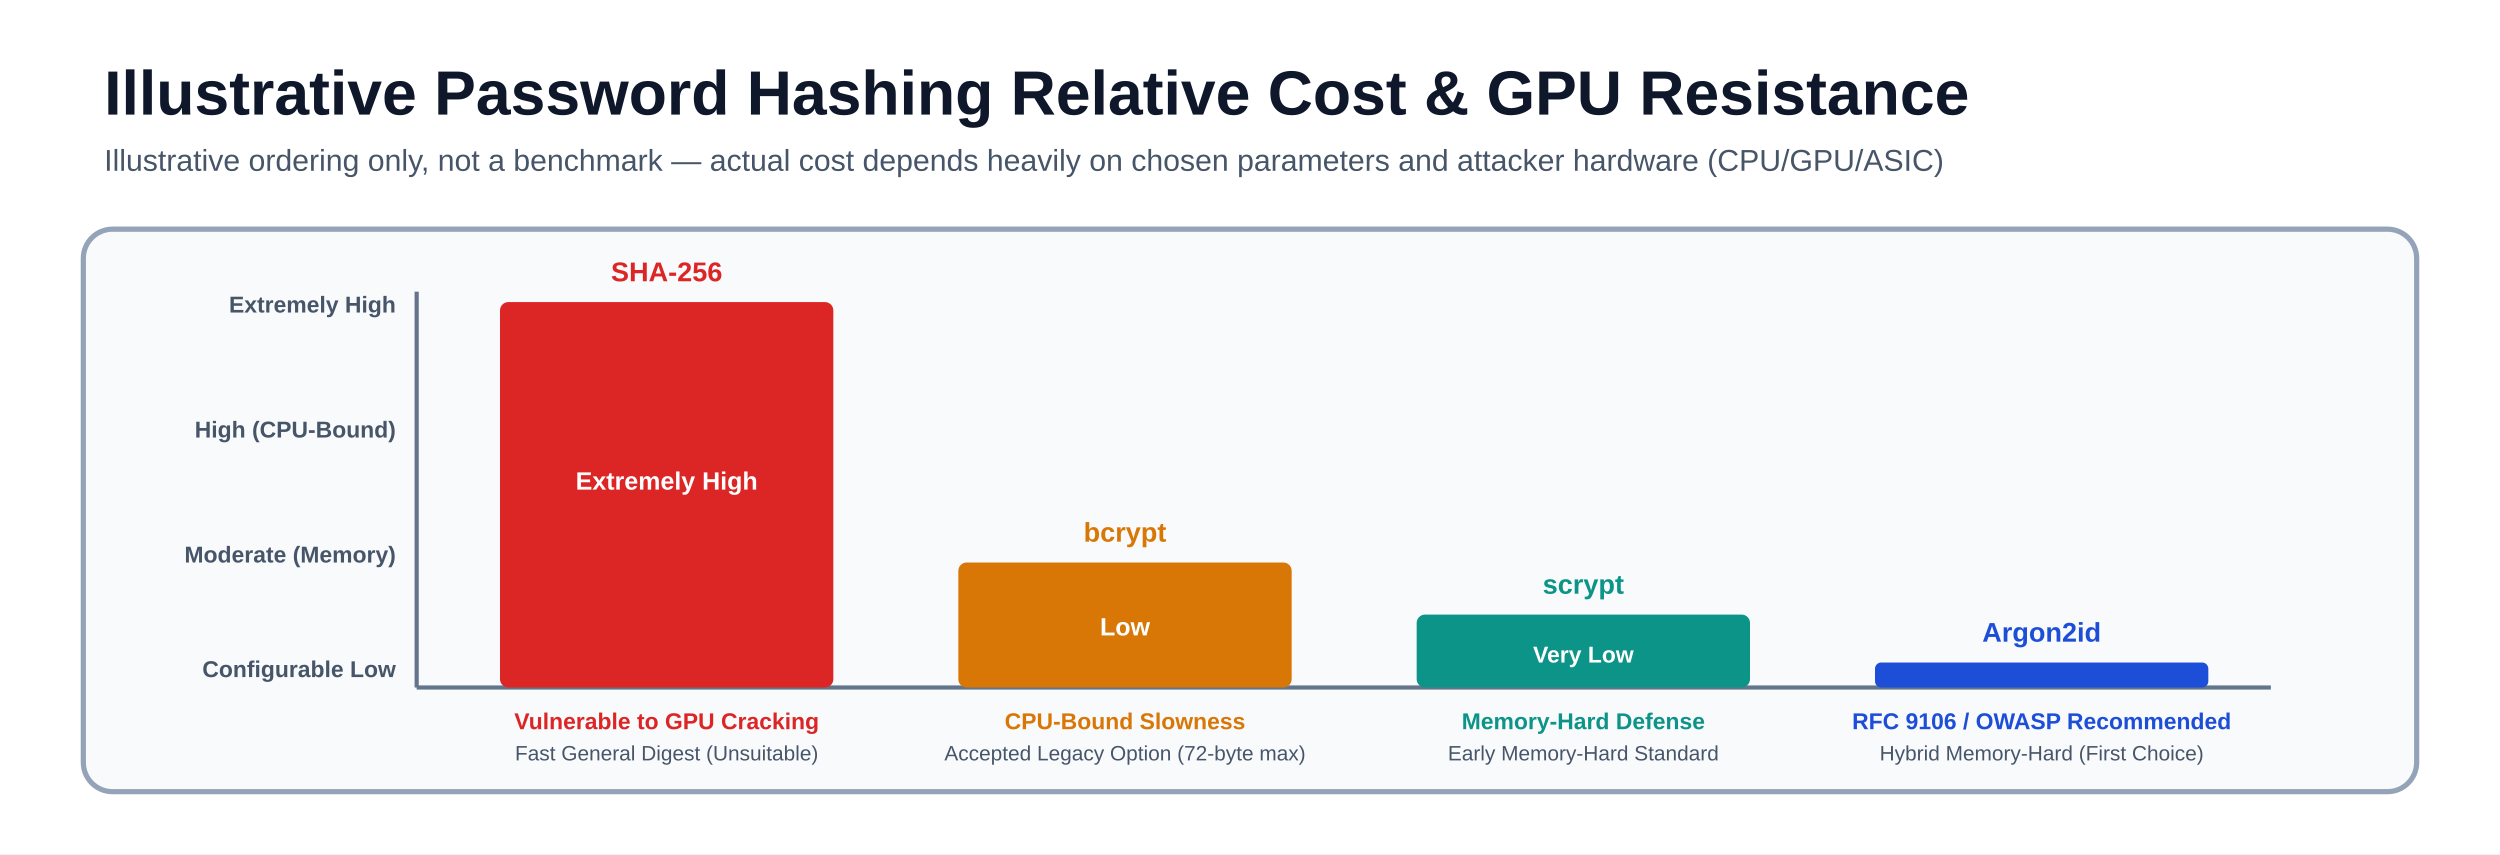
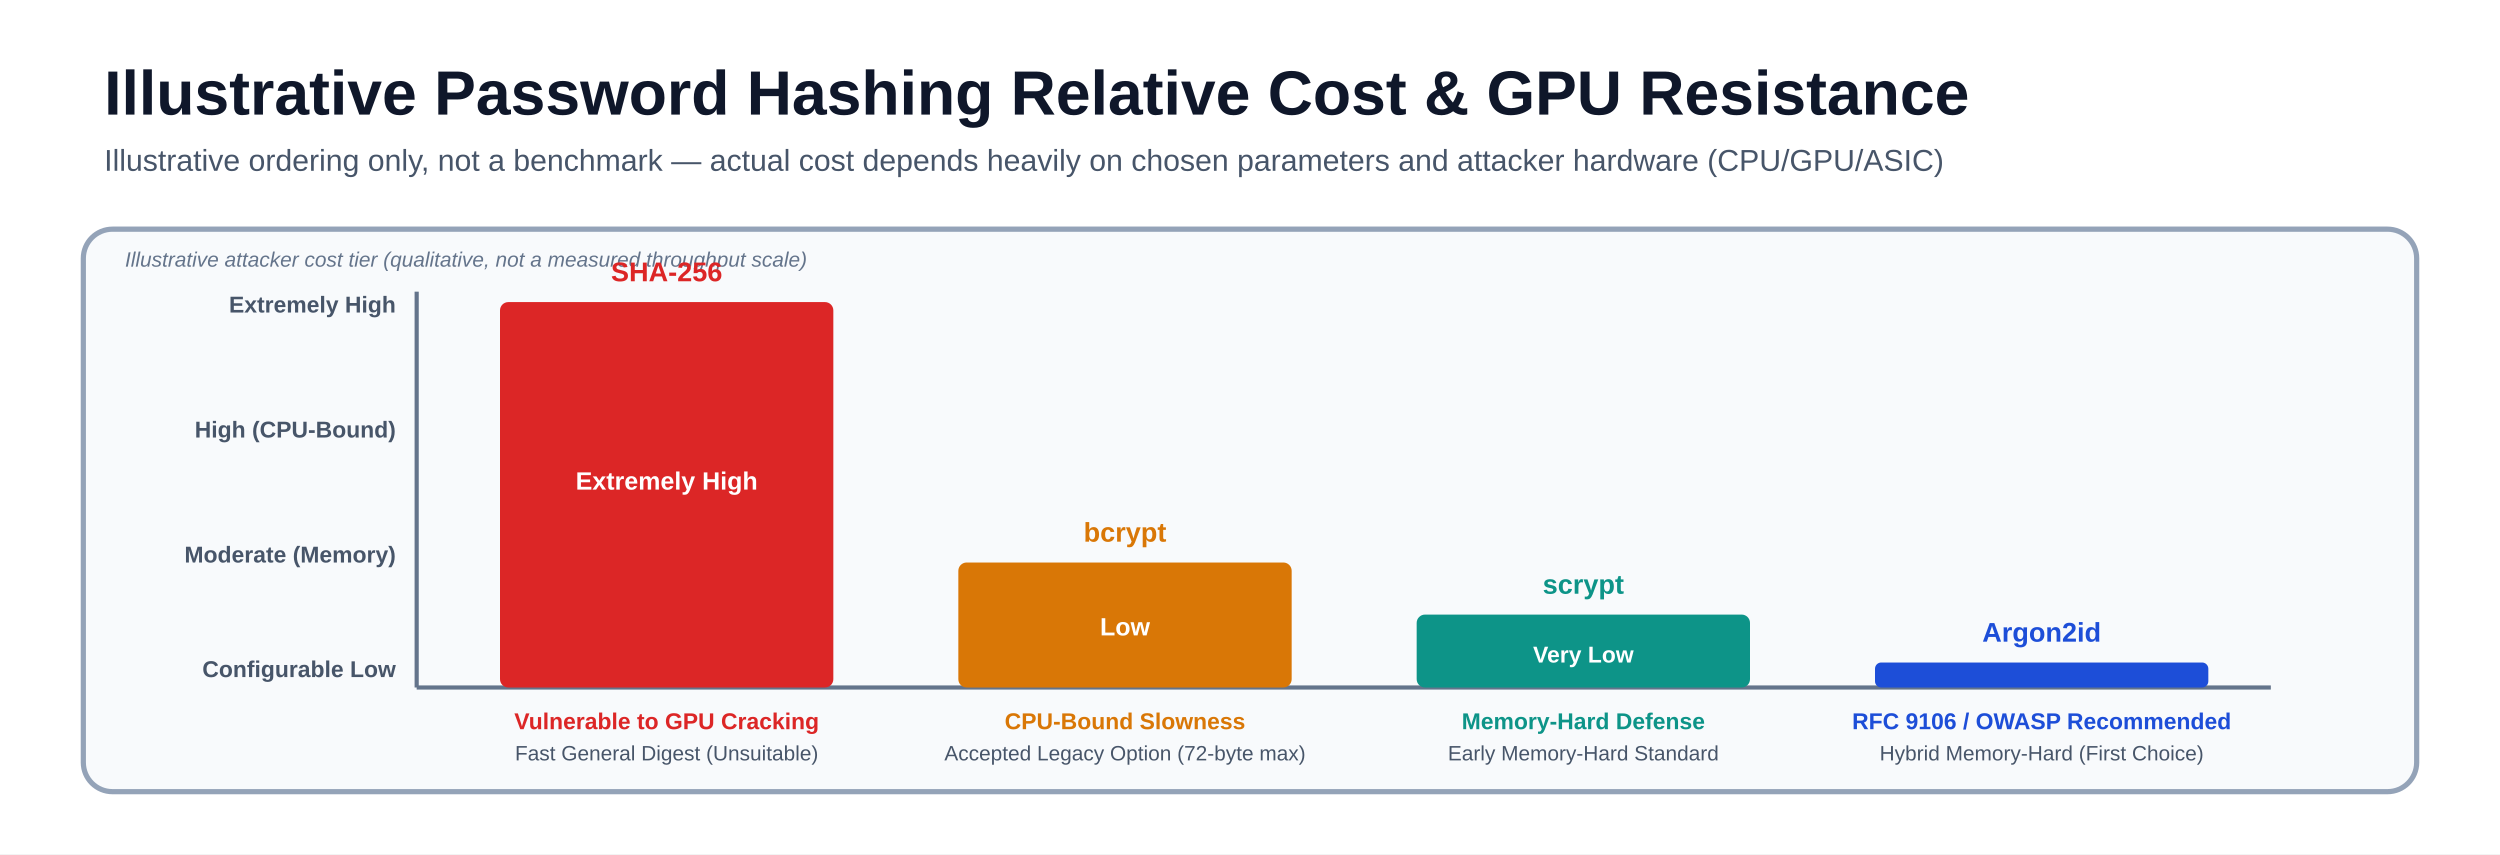
<svg xmlns="http://www.w3.org/2000/svg" viewBox="0 0 1200 410" font-family="-apple-system, BlinkMacSystemFont, 'Segoe UI', Arial, sans-serif">
  <rect width="1200" height="410" fill="#ffffff" />
  <text x="50" y="55" font-size="30" font-weight="850" fill="#0f172a">Illustrative Password Hashing Relative Cost &amp; GPU Resistance</text>
  <text x="50" y="82" font-size="14.5" fill="#475569">Illustrative ordering only, not a benchmark — actual cost depends heavily on chosen parameters and attacker hardware (CPU/GPU/ASIC)</text>
  <rect x="40" y="110" width="1120" height="270" rx="14" fill="#f8fafc" stroke="#94a3b8" stroke-width="2.5" />
+   <text x="60" y="128" font-size="10" font-style="italic" fill="#64748b">Illustrative attacker cost tier (qualitative, not a measured throughput scale)</text>
  <line x1="200" y1="140" x2="200" y2="330" stroke="#64748b" stroke-width="2" />
  <text x="190" y="150" font-size="11" fill="#475569" text-anchor="end" font-weight="700">Extremely High</text>
  <text x="190" y="210" font-size="11" fill="#475569" text-anchor="end" font-weight="700">High (CPU-Bound)</text>
  <text x="190" y="270" font-size="11" fill="#475569" text-anchor="end" font-weight="700">Moderate (Memory)</text>
  <text x="190" y="325" font-size="11" fill="#475569" text-anchor="end" font-weight="700">Configurable Low</text>
  <line x1="200" y1="330" x2="1090" y2="330" stroke="#64748b" stroke-width="2" />
  <rect x="240" y="145" width="160" height="185" fill="#dc2626" rx="4" />
  <text x="320" y="135" font-size="13" font-weight="800" fill="#dc2626" text-anchor="middle">SHA-256</text>
  <text x="320" y="235" font-size="12" font-weight="800" fill="#ffffff" text-anchor="middle">Extremely High</text>
  <text x="320" y="350" font-size="11" font-weight="700" fill="#dc2626" text-anchor="middle">Vulnerable to GPU Cracking</text>
  <text x="320" y="365" font-size="10" fill="#475569" text-anchor="middle">Fast General Digest (Unsuitable)</text>
  <rect x="460" y="270" width="160" height="60" fill="#d97706" rx="4" />
  <text x="540" y="260" font-size="13" font-weight="800" fill="#d97706" text-anchor="middle">bcrypt</text>
  <text x="540" y="305" font-size="12" font-weight="800" fill="#ffffff" text-anchor="middle">Low</text>
  <text x="540" y="350" font-size="11" font-weight="700" fill="#d97706" text-anchor="middle">CPU-Bound Slowness</text>
  <text x="540" y="365" font-size="10" fill="#475569" text-anchor="middle">Accepted Legacy Option (72-byte max)</text>
  <rect x="680" y="295" width="160" height="35" fill="#0d9488" rx="4" />
  <text x="760" y="285" font-size="13" font-weight="800" fill="#0d9488" text-anchor="middle">scrypt</text>
  <text x="760" y="318" font-size="11" font-weight="800" fill="#ffffff" text-anchor="middle">Very Low</text>
  <text x="760" y="350" font-size="11" font-weight="700" fill="#0d9488" text-anchor="middle">Memory-Hard Defense</text>
  <text x="760" y="365" font-size="10" fill="#475569" text-anchor="middle">Early Memory-Hard Standard</text>
  <rect x="900" y="318" width="160" height="12" fill="#1d4ed8" rx="3" />
  <text x="980" y="308" font-size="13" font-weight="800" fill="#1d4ed8" text-anchor="middle">Argon2id</text>
  <text x="980" y="350" font-size="11" font-weight="800" fill="#1d4ed8" text-anchor="middle">RFC 9106 / OWASP Recommended</text>
  <text x="980" y="365" font-size="10" fill="#475569" text-anchor="middle">Hybrid Memory-Hard (First Choice)</text>
</svg>
